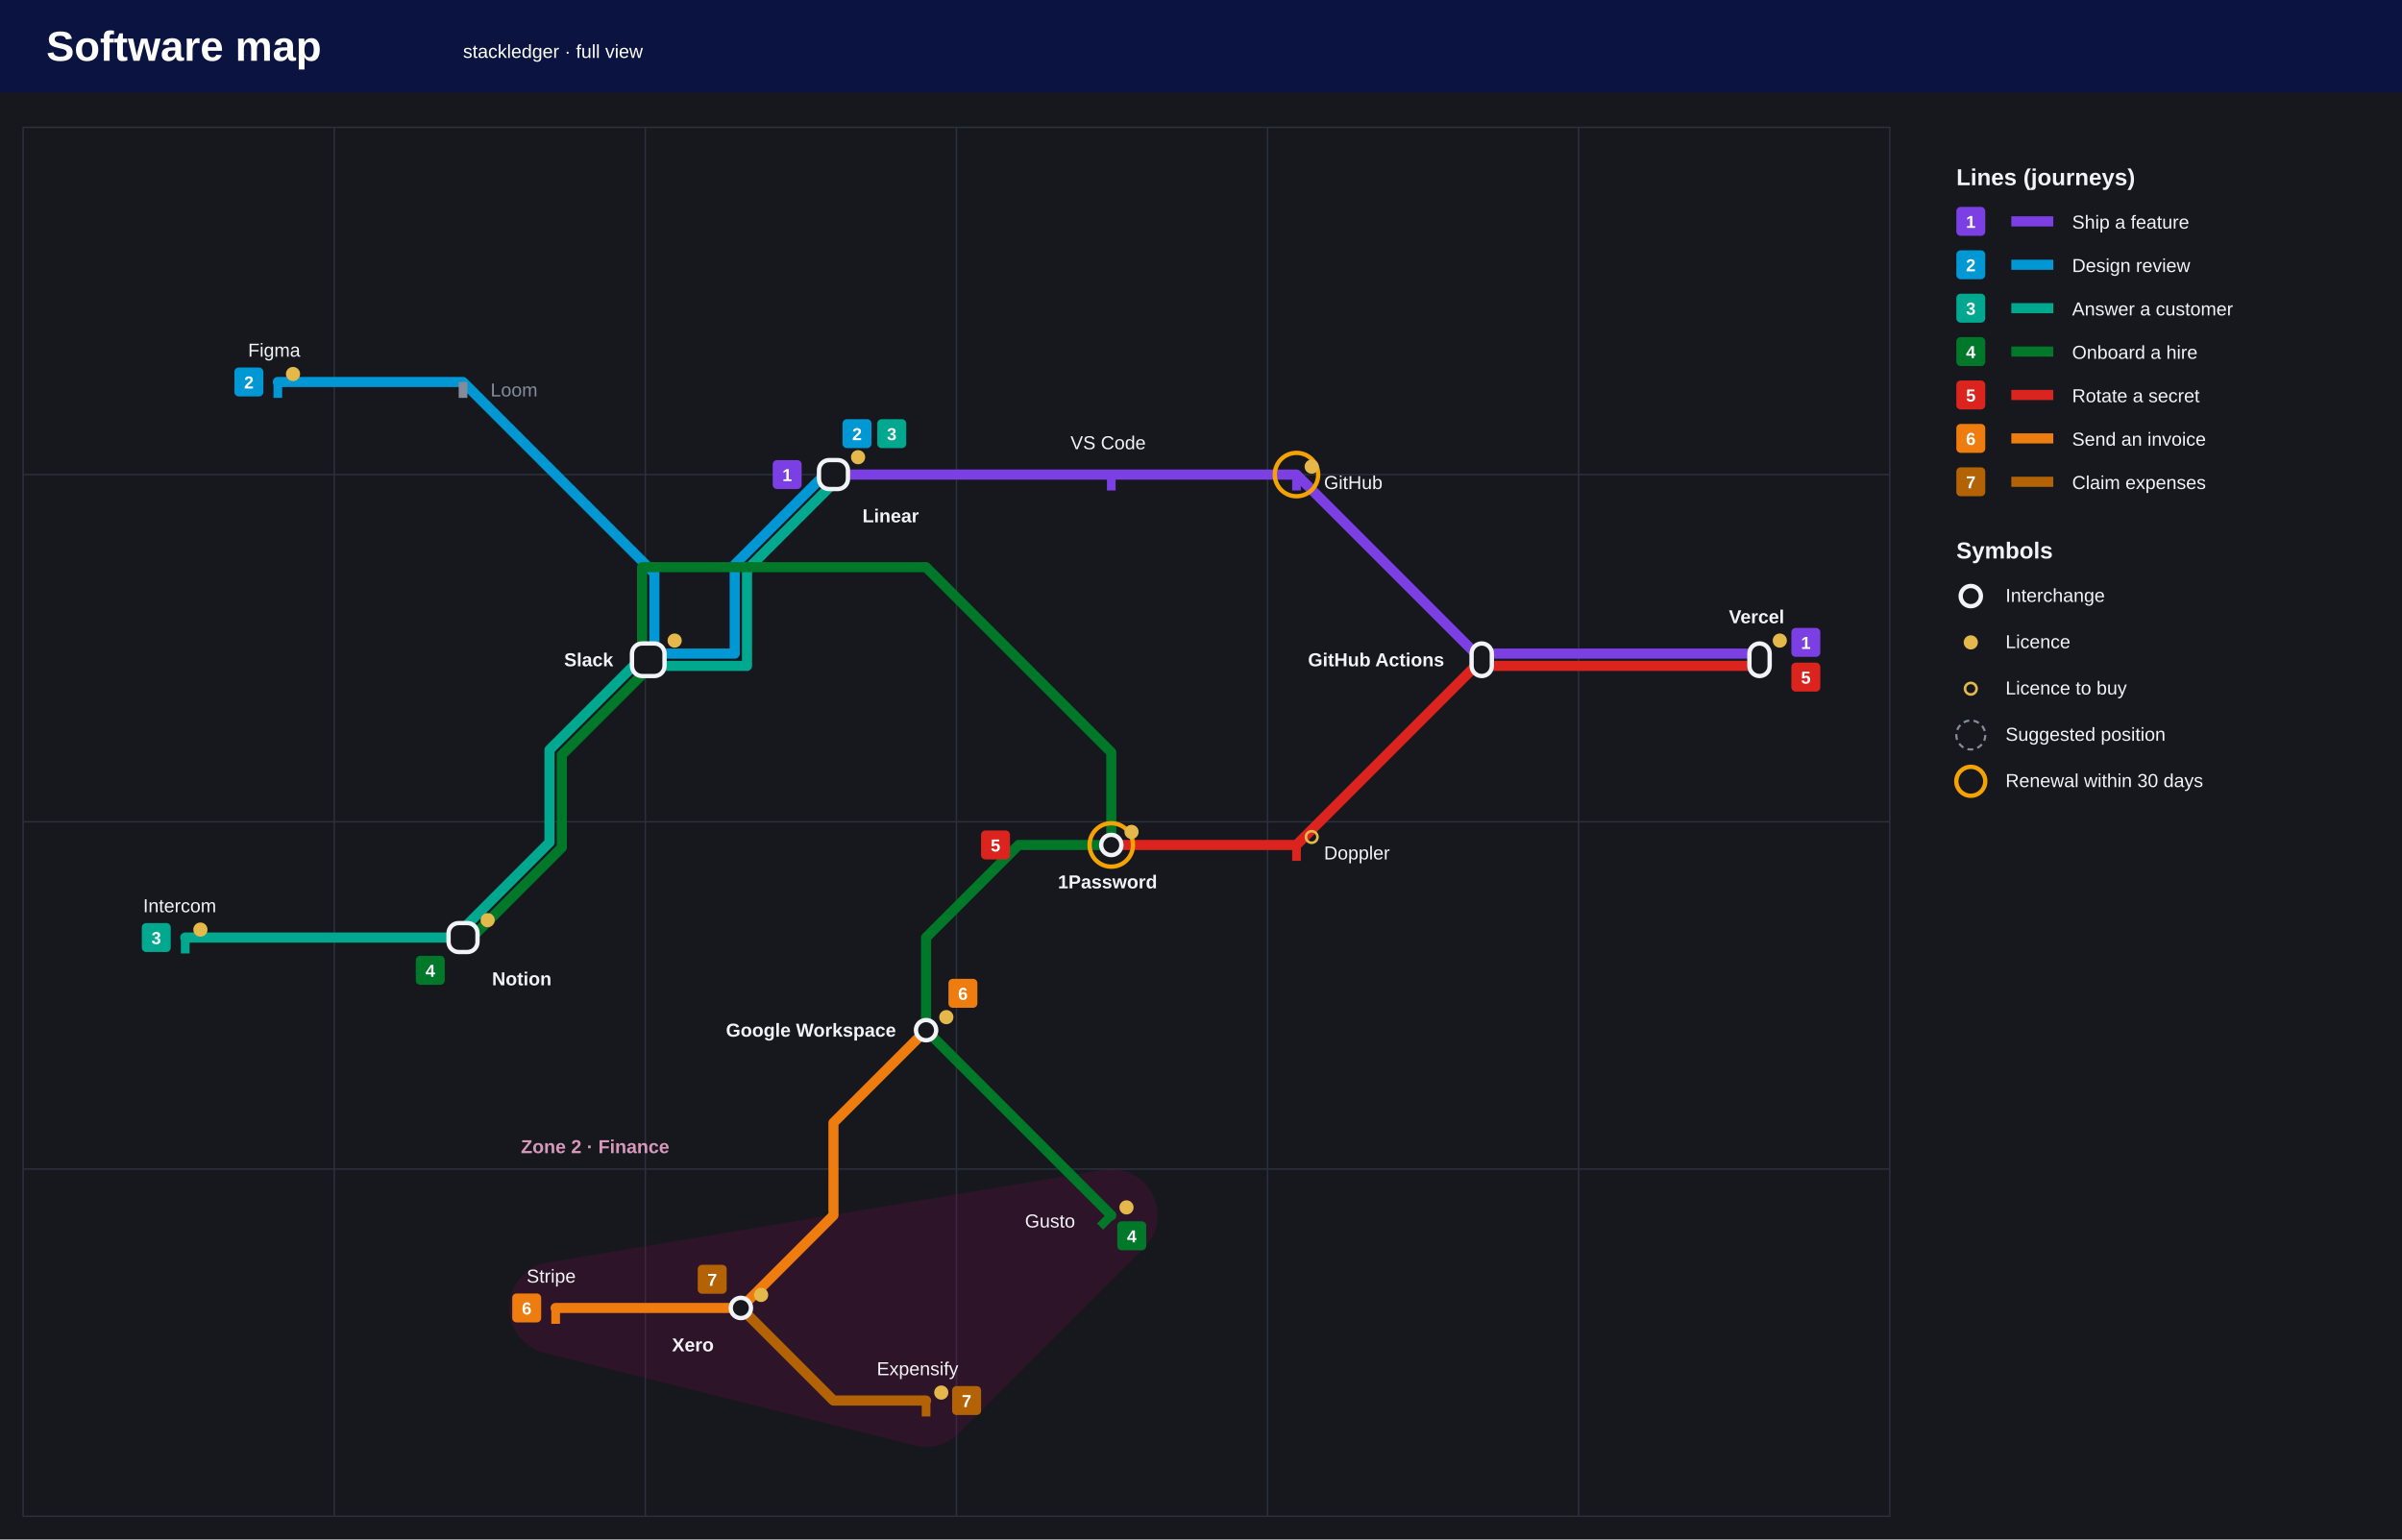
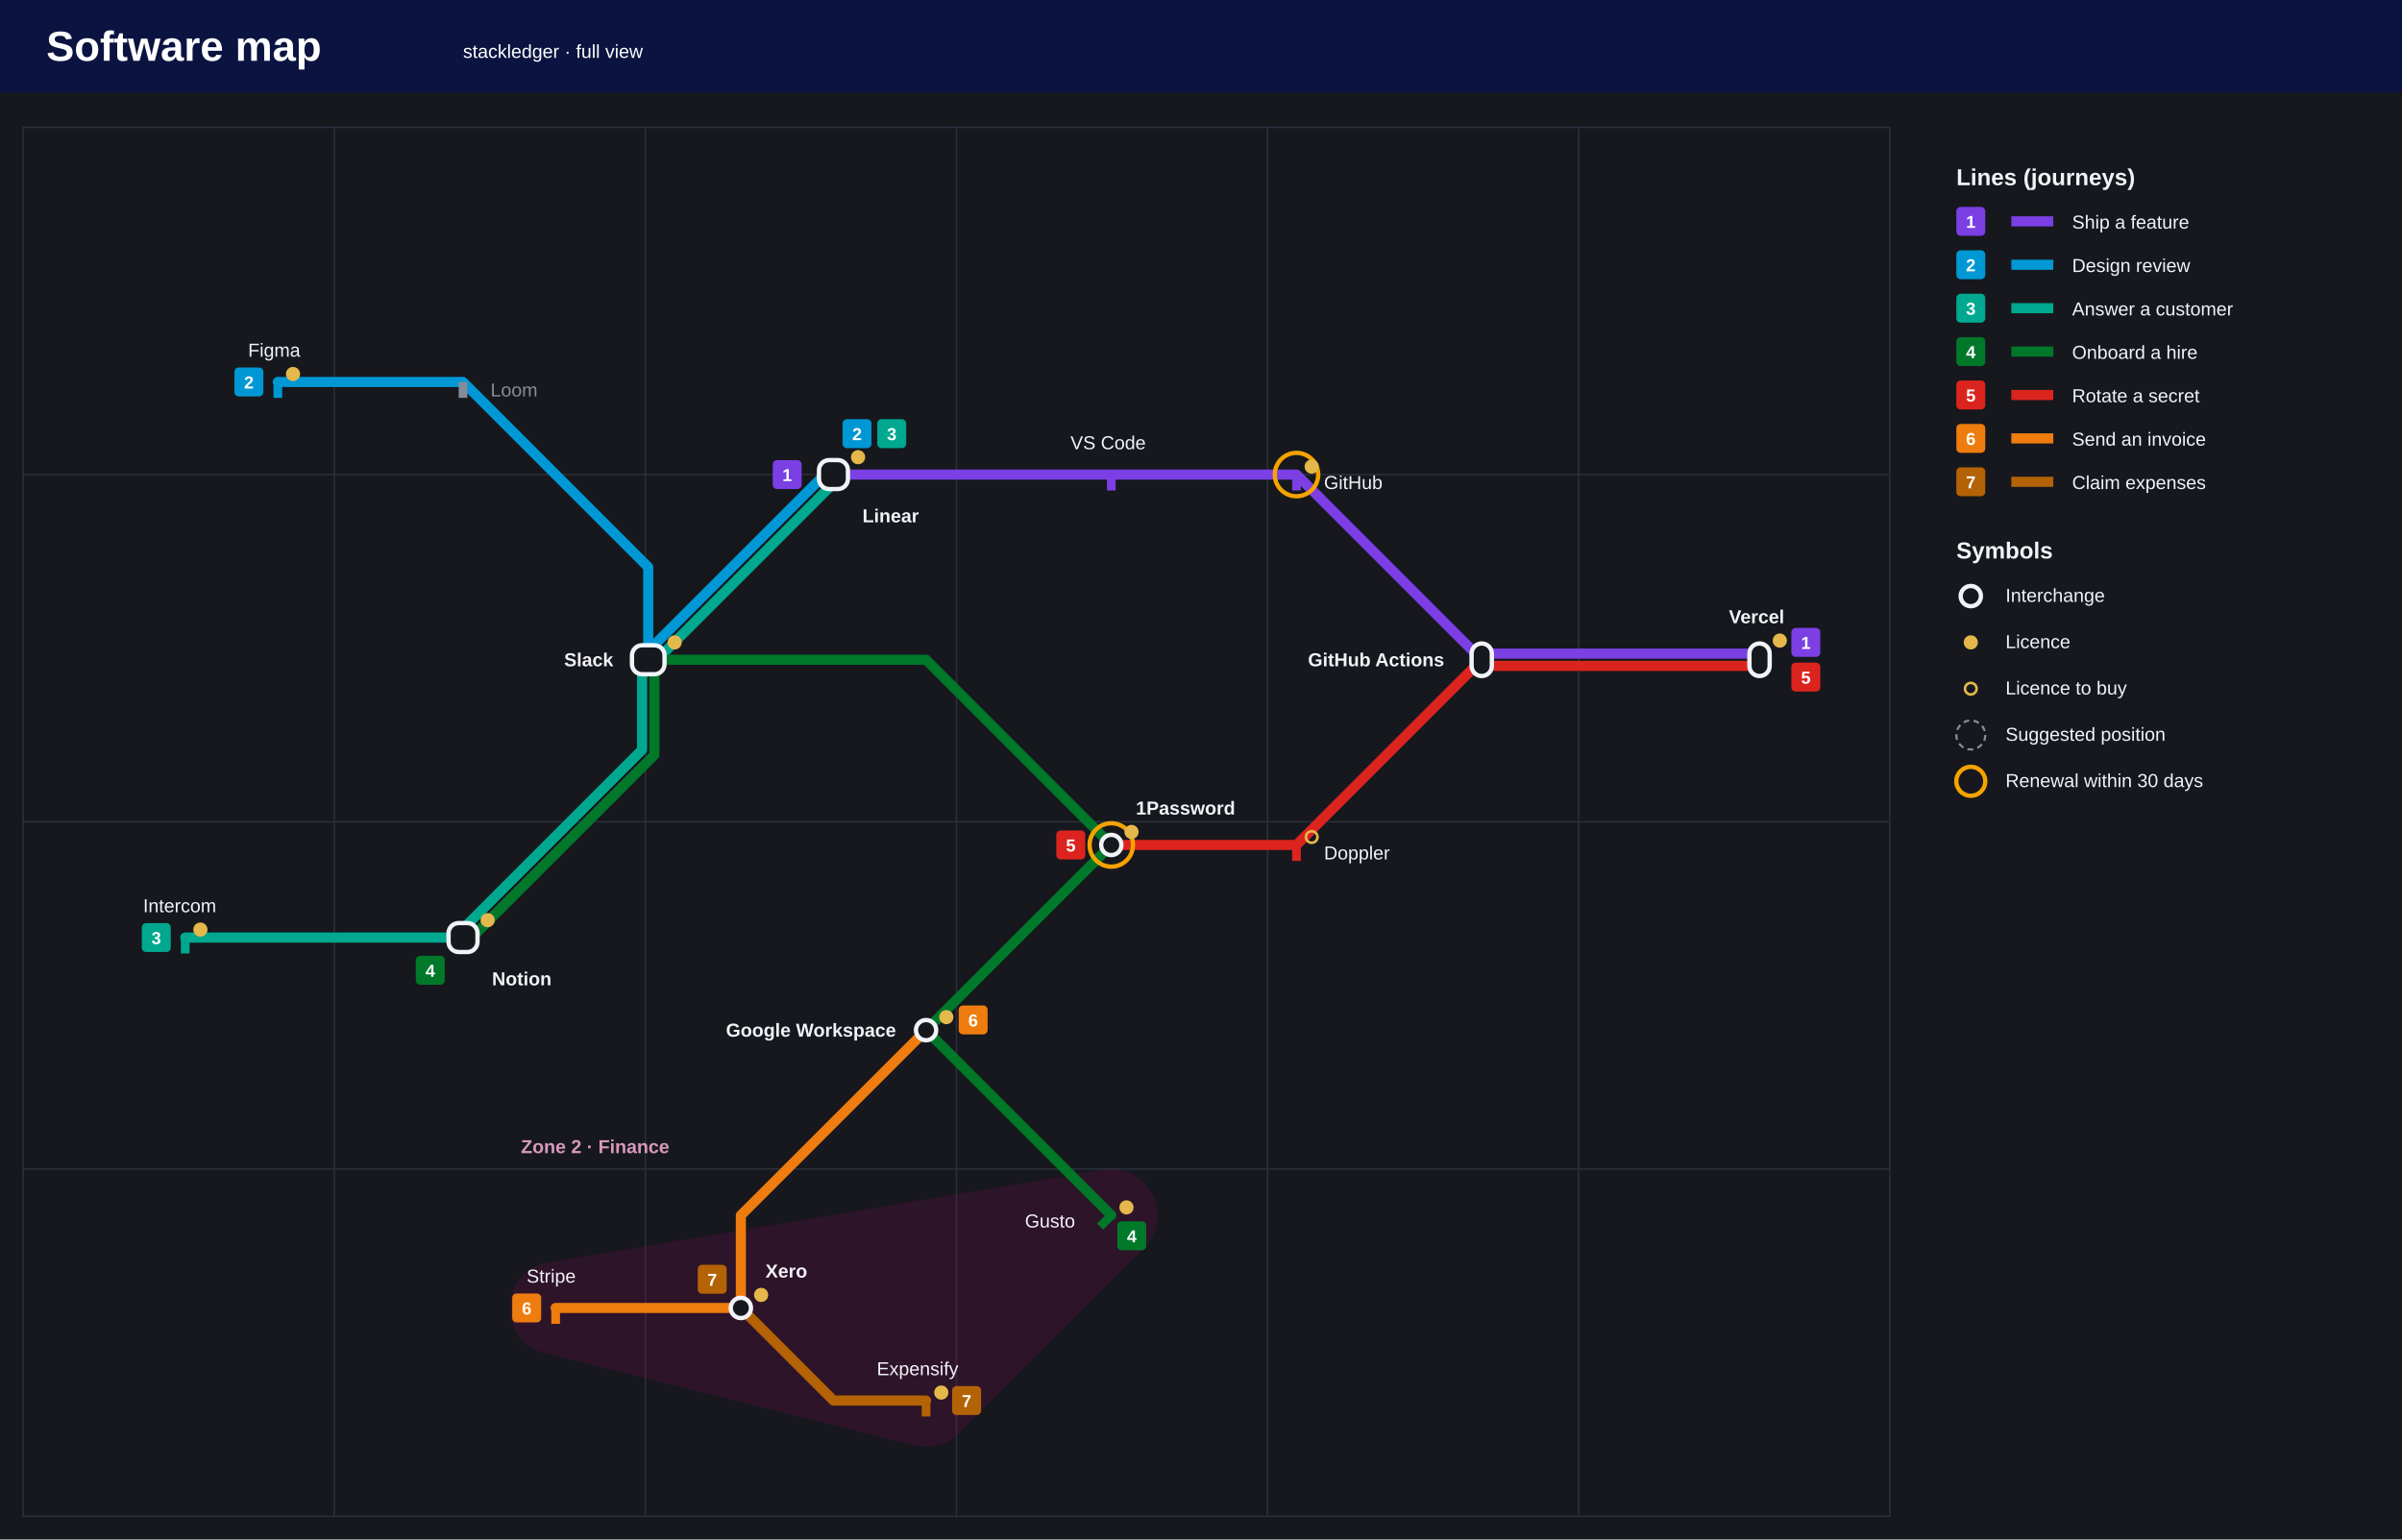
<svg xmlns="http://www.w3.org/2000/svg" role="img" viewBox="-64 -136 1660 1064" width="1660" height="1064" font-family="Avenir Next, Helvetica Neue, Arial, sans-serif">
  <g>
    <rect x="-64" y="-136" width="1660" height="1064" fill="#16181D" />
  </g>
  <g>
    <rect x="-48" y="-48" width="1290" height="960" fill="none" stroke="#2A303D" stroke-width="1" />
    <line x1="167" y1="-48" x2="167" y2="912" stroke="#2A303D" stroke-width="1" />
    <line x1="382" y1="-48" x2="382" y2="912" stroke="#2A303D" stroke-width="1" />
    <line x1="597" y1="-48" x2="597" y2="912" stroke="#2A303D" stroke-width="1" />
    <line x1="812" y1="-48" x2="812" y2="912" stroke="#2A303D" stroke-width="1" />
    <line x1="1027" y1="-48" x2="1027" y2="912" stroke="#2A303D" stroke-width="1" />
    <line x1="-48" y1="192" x2="1242" y2="192" stroke="#2A303D" stroke-width="1" />
    <line x1="-48" y1="432" x2="1242" y2="432" stroke="#2A303D" stroke-width="1" />
    <line x1="-48" y1="672" x2="1242" y2="672" stroke="#2A303D" stroke-width="1" />
  </g>
  <g>
    <g opacity="0.18">
      <polygon points="320,768 704,704 576,832" fill="#9B0056" stroke="#9B0056" stroke-width="64" stroke-linejoin="round" />
    </g>
    <text x="296" y="661" fill="#D799BB" font-size="13" font-weight="700">Zone 2 · Finance</text>
  </g>
  <g>
    <g data-ref="line:ship">
      <path d="M512,192 L832,192 L955.75,315.75 L1152,315.75" fill="none" stroke="#7B3FE4" stroke-width="7" stroke-linejoin="round" stroke-linecap="round" />
    </g>
    <g data-ref="line:design">
-       <path d="M128,128 L256,128 L388.25,260.25 L388.25,315.75 L443.75,315.75 L443.75,254.24 L508.99,188.99" fill="none" stroke="#0098D4" stroke-width="7" stroke-linejoin="round" stroke-linecap="round" />
+       <path d="M128,128 L256,128 L384,256 L384,320 L380.99,316.99 L508.99,188.99" fill="none" stroke="#0098D4" stroke-width="7" stroke-linejoin="round" stroke-linecap="round" />
    </g>
    <g data-ref="line:support">
-       <path d="M64,512 L249.99,512 L315.75,446.24 L315.75,382.24 L373.74,324.25 L452.25,324.25 L452.25,257.76 L515.01,195.01" fill="none" stroke="#00A88F" stroke-width="7" stroke-linejoin="round" stroke-linecap="round" />
+       <path d="M64,512 L249.99,512 L379.75,382.24 L379.75,330.26 L515.01,195.01" fill="none" stroke="#00A88F" stroke-width="7" stroke-linejoin="round" stroke-linecap="round" />
    </g>
    <g data-ref="line:onboard">
-       <path d="M704,704 L576,576 L576,512 L640,448 L704,448 L704,384 L576,256 L379.75,256 L379.75,330.26 L324.25,385.76 L324.25,449.76 L259.01,515.01" fill="none" stroke="#00782A" stroke-width="7" stroke-linejoin="round" stroke-linecap="round" />
+       <path d="M704,704 L576,576 L704,448 L576,320 L388.25,320 L388.25,385.76 L259.01,515.01" fill="none" stroke="#00782A" stroke-width="7" stroke-linejoin="round" stroke-linecap="round" />
    </g>
    <g data-ref="line:secrets">
      <path d="M704,448 L832,448 L955.75,324.25 L1152,324.25" fill="none" stroke="#DC241F" stroke-width="7" stroke-linejoin="round" stroke-linecap="round" />
    </g>
    <g data-ref="line:invoice">
-       <path d="M320,768 L448,768 L512,704 L512,640 L576,576" fill="none" stroke="#EE7C0E" stroke-width="7" stroke-linejoin="round" stroke-linecap="round" />
+       <path d="M320,768 L448,768 L448,704 L576,576" fill="none" stroke="#EE7C0E" stroke-width="7" stroke-linejoin="round" stroke-linecap="round" />
    </g>
    <g data-ref="line:expenses">
      <path d="M576,832 L512,832 L448,768" fill="none" stroke="#B36305" stroke-width="7" stroke-linejoin="round" stroke-linecap="round" />
    </g>
    <rect x="470" y="182" width="20" height="20" fill="#7B3FE4" rx="3" />
    <text x="480" y="196.5" fill="#FFFFFF" font-size="12" font-weight="700" text-anchor="middle">1</text>
    <rect x="1174" y="298" width="20" height="20" fill="#7B3FE4" rx="3" />
    <text x="1184" y="312.5" fill="#FFFFFF" font-size="12" font-weight="700" text-anchor="middle">1</text>
    <rect x="1174" y="322" width="20" height="20" fill="#DC241F" rx="3" />
    <text x="1184" y="336.5" fill="#FFFFFF" font-size="12" font-weight="700" text-anchor="middle">5</text>
    <rect x="98" y="118" width="20" height="20" fill="#0098D4" rx="3" />
    <text x="108" y="132.5" fill="#FFFFFF" font-size="12" font-weight="700" text-anchor="middle">2</text>
    <rect x="518.28" y="153.72" width="20" height="20" fill="#0098D4" rx="3" />
    <text x="528.28" y="168.22" fill="#FFFFFF" font-size="12" font-weight="700" text-anchor="middle">2</text>
    <rect x="542.28" y="153.72" width="20" height="20" fill="#00A88F" rx="3" />
    <text x="552.28" y="168.22" fill="#FFFFFF" font-size="12" font-weight="700" text-anchor="middle">3</text>
    <rect x="34" y="502" width="20" height="20" fill="#00A88F" rx="3" />
    <text x="44" y="516.5" fill="#FFFFFF" font-size="12" font-weight="700" text-anchor="middle">3</text>
    <rect x="708.14" y="708.14" width="20" height="20" fill="#00782A" rx="3" />
    <text x="718.14" y="722.64" fill="#FFFFFF" font-size="12" font-weight="700" text-anchor="middle">4</text>
    <rect x="223.37" y="524.63" width="20" height="20" fill="#00782A" rx="3" />
    <text x="233.37" y="539.13" fill="#FFFFFF" font-size="12" font-weight="700" text-anchor="middle">4</text>
-     <rect x="614" y="438" width="20" height="20" fill="#DC241F" rx="3" />
-     <text x="624" y="452.5" fill="#FFFFFF" font-size="12" font-weight="700" text-anchor="middle">5</text>
+     <rect x="666" y="438" width="20" height="20" fill="#DC241F" rx="3" />
+     <text x="676" y="452.5" fill="#FFFFFF" font-size="12" font-weight="700" text-anchor="middle">5</text>
    <rect x="290" y="758" width="20" height="20" fill="#EE7C0E" rx="3" />
    <text x="300" y="772.5" fill="#FFFFFF" font-size="12" font-weight="700" text-anchor="middle">6</text>
-     <rect x="591.46" y="540.54" width="20" height="20" fill="#EE7C0E" rx="3" />
-     <text x="601.46" y="555.04" fill="#FFFFFF" font-size="12" font-weight="700" text-anchor="middle">6</text>
+     <rect x="598.53" y="558.93" width="20" height="20" fill="#EE7C0E" rx="3" />
+     <text x="608.53" y="573.43" fill="#FFFFFF" font-size="12" font-weight="700" text-anchor="middle">6</text>
    <rect x="594" y="822" width="20" height="20" fill="#B36305" rx="3" />
    <text x="604" y="836.5" fill="#FFFFFF" font-size="12" font-weight="700" text-anchor="middle">7</text>
    <rect x="418.2" y="738.2" width="20" height="20" fill="#B36305" rx="3" />
    <text x="428.2" y="752.7" fill="#FFFFFF" font-size="12" font-weight="700" text-anchor="middle">7</text>
  </g>
  <g>
    <g data-ref="component:actions">
      <rect x="953" y="308.75" width="14" height="22.5" fill="#16181D" stroke="#F1F3F8" stroke-width="3" rx="7" />
    </g>
    <g data-ref="component:doppler">
      <line x1="832" y1="448" x2="832" y2="459" stroke="#DC241F" stroke-width="6" stroke-linecap="butt" />
      <circle cx="842.5" cy="442.5" r="4" fill="none" stroke="#E5B84B" stroke-width="1.8" />
    </g>
    <g data-ref="component:expensify">
      <line x1="576" y1="832" x2="576" y2="843" stroke="#B36305" stroke-width="6" stroke-linecap="butt" />
      <circle cx="586.5" cy="826.5" r="4" fill="#E5B84B" stroke="#E5B84B" stroke-width="1.8" />
    </g>
    <g data-ref="component:figma">
      <line x1="128" y1="128" x2="128" y2="139" stroke="#0098D4" stroke-width="6" stroke-linecap="butt" />
      <circle cx="138.5" cy="122.5" r="4" fill="#E5B84B" stroke="#E5B84B" stroke-width="1.8" />
    </g>
    <g data-ref="component:github">
      <circle cx="832" cy="192" r="15" fill="none" stroke="#F5A300" stroke-width="3" />
      <line x1="832" y1="192" x2="832" y2="203" stroke="#7B3FE4" stroke-width="6" stroke-linecap="butt" />
      <circle cx="842.5" cy="186.5" r="4" fill="#E5B84B" stroke="#E5B84B" stroke-width="1.8" />
    </g>
    <g data-ref="component:google">
      <rect x="569" y="569" width="14" height="14" fill="#16181D" stroke="#F1F3F8" stroke-width="3" rx="7" />
      <circle cx="590" cy="567" r="4" fill="#E5B84B" stroke="#E5B84B" stroke-width="1.8" />
    </g>
    <g data-ref="component:gusto">
      <line x1="704" y1="704" x2="696.22" y2="711.78" stroke="#00782A" stroke-width="6" stroke-linecap="butt" />
      <circle cx="714.5" cy="698.5" r="4" fill="#E5B84B" stroke="#E5B84B" stroke-width="1.8" />
    </g>
    <g data-ref="component:intercom">
      <line x1="64" y1="512" x2="64" y2="523" stroke="#00A88F" stroke-width="6" stroke-linecap="butt" />
      <circle cx="74.5" cy="506.5" r="4" fill="#E5B84B" stroke="#E5B84B" stroke-width="1.8" />
    </g>
    <g data-ref="component:linear">
      <rect x="501.99" y="181.99" width="20.01" height="20.01" fill="#16181D" stroke="#F1F3F8" stroke-width="3" rx="7" />
      <circle cx="529.01" cy="179.99" r="4" fill="#E5B84B" stroke="#E5B84B" stroke-width="1.8" />
    </g>
    <g data-ref="component:loom">
      <line x1="256" y1="128" x2="256" y2="139" stroke="#848C9B" stroke-width="6" stroke-linecap="butt" />
    </g>
    <g data-ref="component:notion">
      <rect x="245.99" y="501.99" width="20.01" height="20.01" fill="#16181D" stroke="#F1F3F8" stroke-width="3" rx="7" />
      <circle cx="273.01" cy="499.99" r="4" fill="#E5B84B" stroke="#E5B84B" stroke-width="1.8" />
    </g>
    <g data-ref="component:onepass">
      <circle cx="704" cy="448" r="15" fill="none" stroke="#F5A300" stroke-width="3" />
      <rect x="697" y="441" width="14" height="14" fill="#16181D" stroke="#F1F3F8" stroke-width="3" rx="7" />
      <circle cx="718" cy="439" r="4" fill="#E5B84B" stroke="#E5B84B" stroke-width="1.8" />
    </g>
    <g data-ref="component:slack">
-       <rect x="372.75" y="308.75" width="22.5" height="22.5" fill="#16181D" stroke="#F1F3F8" stroke-width="3" rx="7" />
-       <circle cx="402.25" cy="306.75" r="4" fill="#E5B84B" stroke="#E5B84B" stroke-width="1.8" />
+       <rect x="372.75" y="309.99" width="22.5" height="20.01" fill="#16181D" stroke="#F1F3F8" stroke-width="3" rx="7" />
+       <circle cx="402.25" cy="307.99" r="4" fill="#E5B84B" stroke="#E5B84B" stroke-width="1.8" />
    </g>
    <g data-ref="component:stripe">
      <line x1="320" y1="768" x2="320" y2="779" stroke="#EE7C0E" stroke-width="6" stroke-linecap="butt" />
    </g>
    <g data-ref="component:vercel">
      <rect x="1145" y="308.75" width="14" height="22.5" fill="#16181D" stroke="#F1F3F8" stroke-width="3" rx="7" />
      <circle cx="1166" cy="306.75" r="4" fill="#E5B84B" stroke="#E5B84B" stroke-width="1.8" />
    </g>
    <g data-ref="component:vscode">
      <line x1="704" y1="192" x2="704" y2="203" stroke="#7B3FE4" stroke-width="6" stroke-linecap="butt" />
    </g>
    <g data-ref="component:xero">
      <rect x="441" y="761" width="14" height="14" fill="#16181D" stroke="#F1F3F8" stroke-width="3" rx="7" />
      <circle cx="462" cy="759" r="4" fill="#E5B84B" stroke="#E5B84B" stroke-width="1.8" />
    </g>
  </g>
  <g>
    <text x="532.01" y="225.01" fill="#F1F3F8" font-size="13" font-weight="700">Linear</text>
    <text x="325.85" y="324.5" fill="#F1F3F8" font-size="13" font-weight="700">Slack</text>
    <text x="839.95" y="324.5" fill="#F1F3F8" font-size="13" font-weight="700">GitHub Actions</text>
    <text x="437.7" y="580.5" fill="#F1F3F8" font-size="13" font-weight="700">Google Workspace</text>
    <text x="276.01" y="545.01" fill="#F1F3F8" font-size="13" font-weight="700">Notion</text>
-     <text x="667.1" y="478" fill="#F1F3F8" font-size="13" font-weight="700">1Password</text>
+     <text x="721" y="427" fill="#F1F3F8" font-size="13" font-weight="700">1Password</text>
    <text x="1130.8" y="294.75" fill="#F1F3F8" font-size="13" font-weight="700">Vercel</text>
-     <text x="400.4" y="798" fill="#F1F3F8" font-size="13" font-weight="700">Xero</text>
+     <text x="465" y="747" fill="#F1F3F8" font-size="13" font-weight="700">Xero</text>
    <text x="851" y="458" fill="#F1F3F8" font-size="13" font-weight="500">Doppler</text>
    <text x="541.95" y="814.5" fill="#F1F3F8" font-size="13" font-weight="500">Expensify</text>
    <text x="107.45" y="110.5" fill="#F1F3F8" font-size="13" font-weight="500">Figma</text>
    <text x="851" y="202" fill="#F1F3F8" font-size="13" font-weight="500">GitHub</text>
    <text x="644.32" y="712.39" fill="#F1F3F8" font-size="13" font-weight="500">Gusto</text>
    <text x="34.9" y="494.5" fill="#F1F3F8" font-size="13" font-weight="500">Intercom</text>
    <text x="275" y="138" fill="#848C9B" font-size="13" font-weight="500">Loom</text>
    <text x="299.95" y="750.5" fill="#F1F3F8" font-size="13" font-weight="500">Stripe</text>
    <text x="675.8" y="174.5" fill="#F1F3F8" font-size="13" font-weight="500">VS Code</text>
  </g>
  <g>
    <rect x="-64" y="-136" width="1660" height="64" fill="#0B1440" />
    <text x="-32" y="-94" fill="#FFFFFF" font-size="29" font-weight="700">Software map</text>
    <text x="256" y="-96" fill="#FFFFFF" font-size="13">stackledger · full view</text>
  </g>
  <g>
    <rect x="1270" y="-36" width="310" height="480" fill="#16181D" rx="8" />
    <text x="1288" y="-8" fill="#F1F3F8" font-size="16" font-weight="700">Lines (journeys)</text>
    <rect x="1288" y="7" width="20" height="20" fill="#7B3FE4" rx="3" />
    <text x="1298" y="21.5" fill="#FFFFFF" font-size="12" font-weight="700" text-anchor="middle">1</text>
    <line x1="1326" y1="17" x2="1355" y2="17" stroke="#7B3FE4" stroke-width="7" />
    <text x="1368" y="22" fill="#F1F3F8" font-size="13">Ship a feature</text>
    <rect x="1288" y="37" width="20" height="20" fill="#0098D4" rx="3" />
    <text x="1298" y="51.5" fill="#FFFFFF" font-size="12" font-weight="700" text-anchor="middle">2</text>
    <line x1="1326" y1="47" x2="1355" y2="47" stroke="#0098D4" stroke-width="7" />
    <text x="1368" y="52" fill="#F1F3F8" font-size="13">Design review</text>
    <rect x="1288" y="67" width="20" height="20" fill="#00A88F" rx="3" />
    <text x="1298" y="81.5" fill="#FFFFFF" font-size="12" font-weight="700" text-anchor="middle">3</text>
    <line x1="1326" y1="77" x2="1355" y2="77" stroke="#00A88F" stroke-width="7" />
    <text x="1368" y="82" fill="#F1F3F8" font-size="13">Answer a customer</text>
    <rect x="1288" y="97" width="20" height="20" fill="#00782A" rx="3" />
    <text x="1298" y="111.5" fill="#FFFFFF" font-size="12" font-weight="700" text-anchor="middle">4</text>
    <line x1="1326" y1="107" x2="1355" y2="107" stroke="#00782A" stroke-width="7" />
    <text x="1368" y="112" fill="#F1F3F8" font-size="13">Onboard a hire</text>
    <rect x="1288" y="127" width="20" height="20" fill="#DC241F" rx="3" />
    <text x="1298" y="141.5" fill="#FFFFFF" font-size="12" font-weight="700" text-anchor="middle">5</text>
    <line x1="1326" y1="137" x2="1355" y2="137" stroke="#DC241F" stroke-width="7" />
    <text x="1368" y="142" fill="#F1F3F8" font-size="13">Rotate a secret</text>
    <rect x="1288" y="157" width="20" height="20" fill="#EE7C0E" rx="3" />
    <text x="1298" y="171.5" fill="#FFFFFF" font-size="12" font-weight="700" text-anchor="middle">6</text>
    <line x1="1326" y1="167" x2="1355" y2="167" stroke="#EE7C0E" stroke-width="7" />
    <text x="1368" y="172" fill="#F1F3F8" font-size="13">Send an invoice</text>
    <rect x="1288" y="187" width="20" height="20" fill="#B36305" rx="3" />
    <text x="1298" y="201.5" fill="#FFFFFF" font-size="12" font-weight="700" text-anchor="middle">7</text>
    <line x1="1326" y1="197" x2="1355" y2="197" stroke="#B36305" stroke-width="7" />
    <text x="1368" y="202" fill="#F1F3F8" font-size="13">Claim expenses</text>
    <text x="1288" y="250" fill="#F1F3F8" font-size="16" font-weight="700">Symbols</text>
    <circle cx="1298" cy="276" r="7" fill="#16181D" stroke="#F1F3F8" stroke-width="3" />
    <text x="1322" y="280" fill="#F1F3F8" font-size="13">Interchange</text>
    <circle cx="1298" cy="308" r="4" fill="#E5B84B" stroke="#E5B84B" stroke-width="1.8" />
    <text x="1322" y="312" fill="#F1F3F8" font-size="13">Licence</text>
    <circle cx="1298" cy="340" r="4" fill="none" stroke="#E5B84B" stroke-width="1.8" />
    <text x="1322" y="344" fill="#F1F3F8" font-size="13">Licence to buy</text>
    <circle cx="1298" cy="372" r="10" fill="none" stroke="#848C9B" stroke-width="1.5" stroke-dasharray="4 3" />
    <text x="1322" y="376" fill="#F1F3F8" font-size="13">Suggested position</text>
    <circle cx="1298" cy="404" r="10" fill="none" stroke="#F5A300" stroke-width="3" />
    <text x="1322" y="408" fill="#F1F3F8" font-size="13">Renewal within 30 days</text>
  </g>
</svg>
